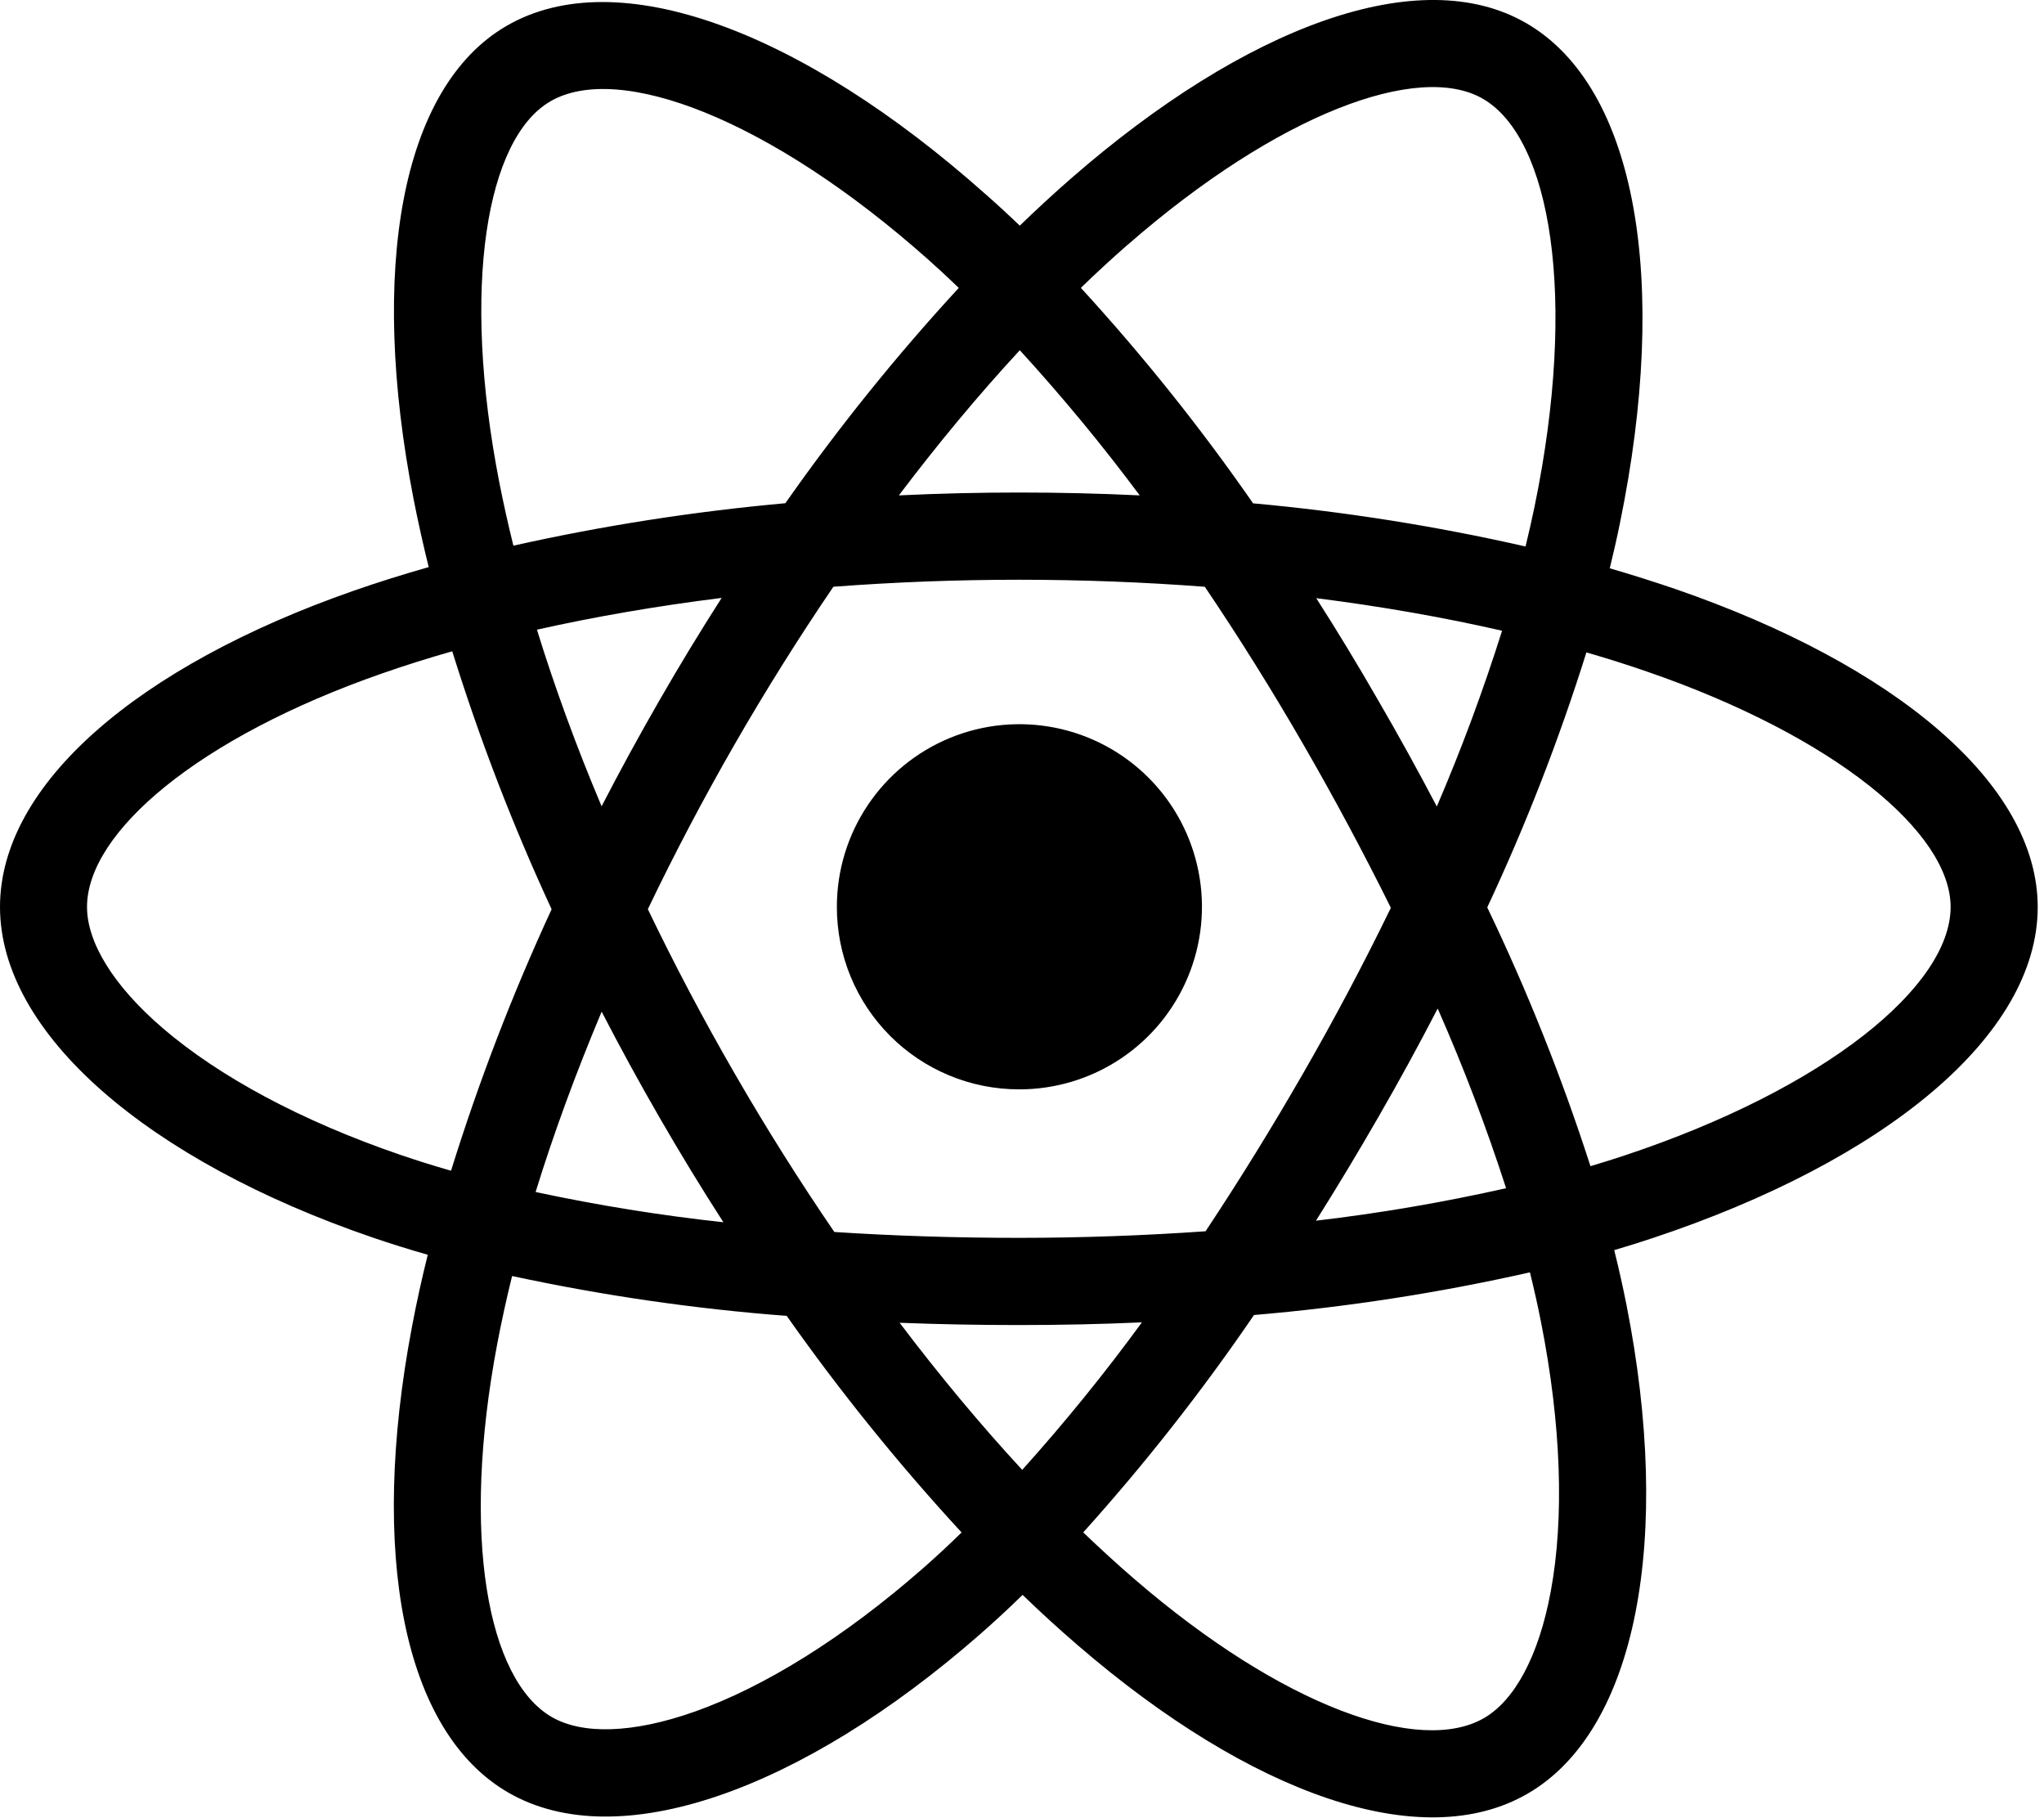
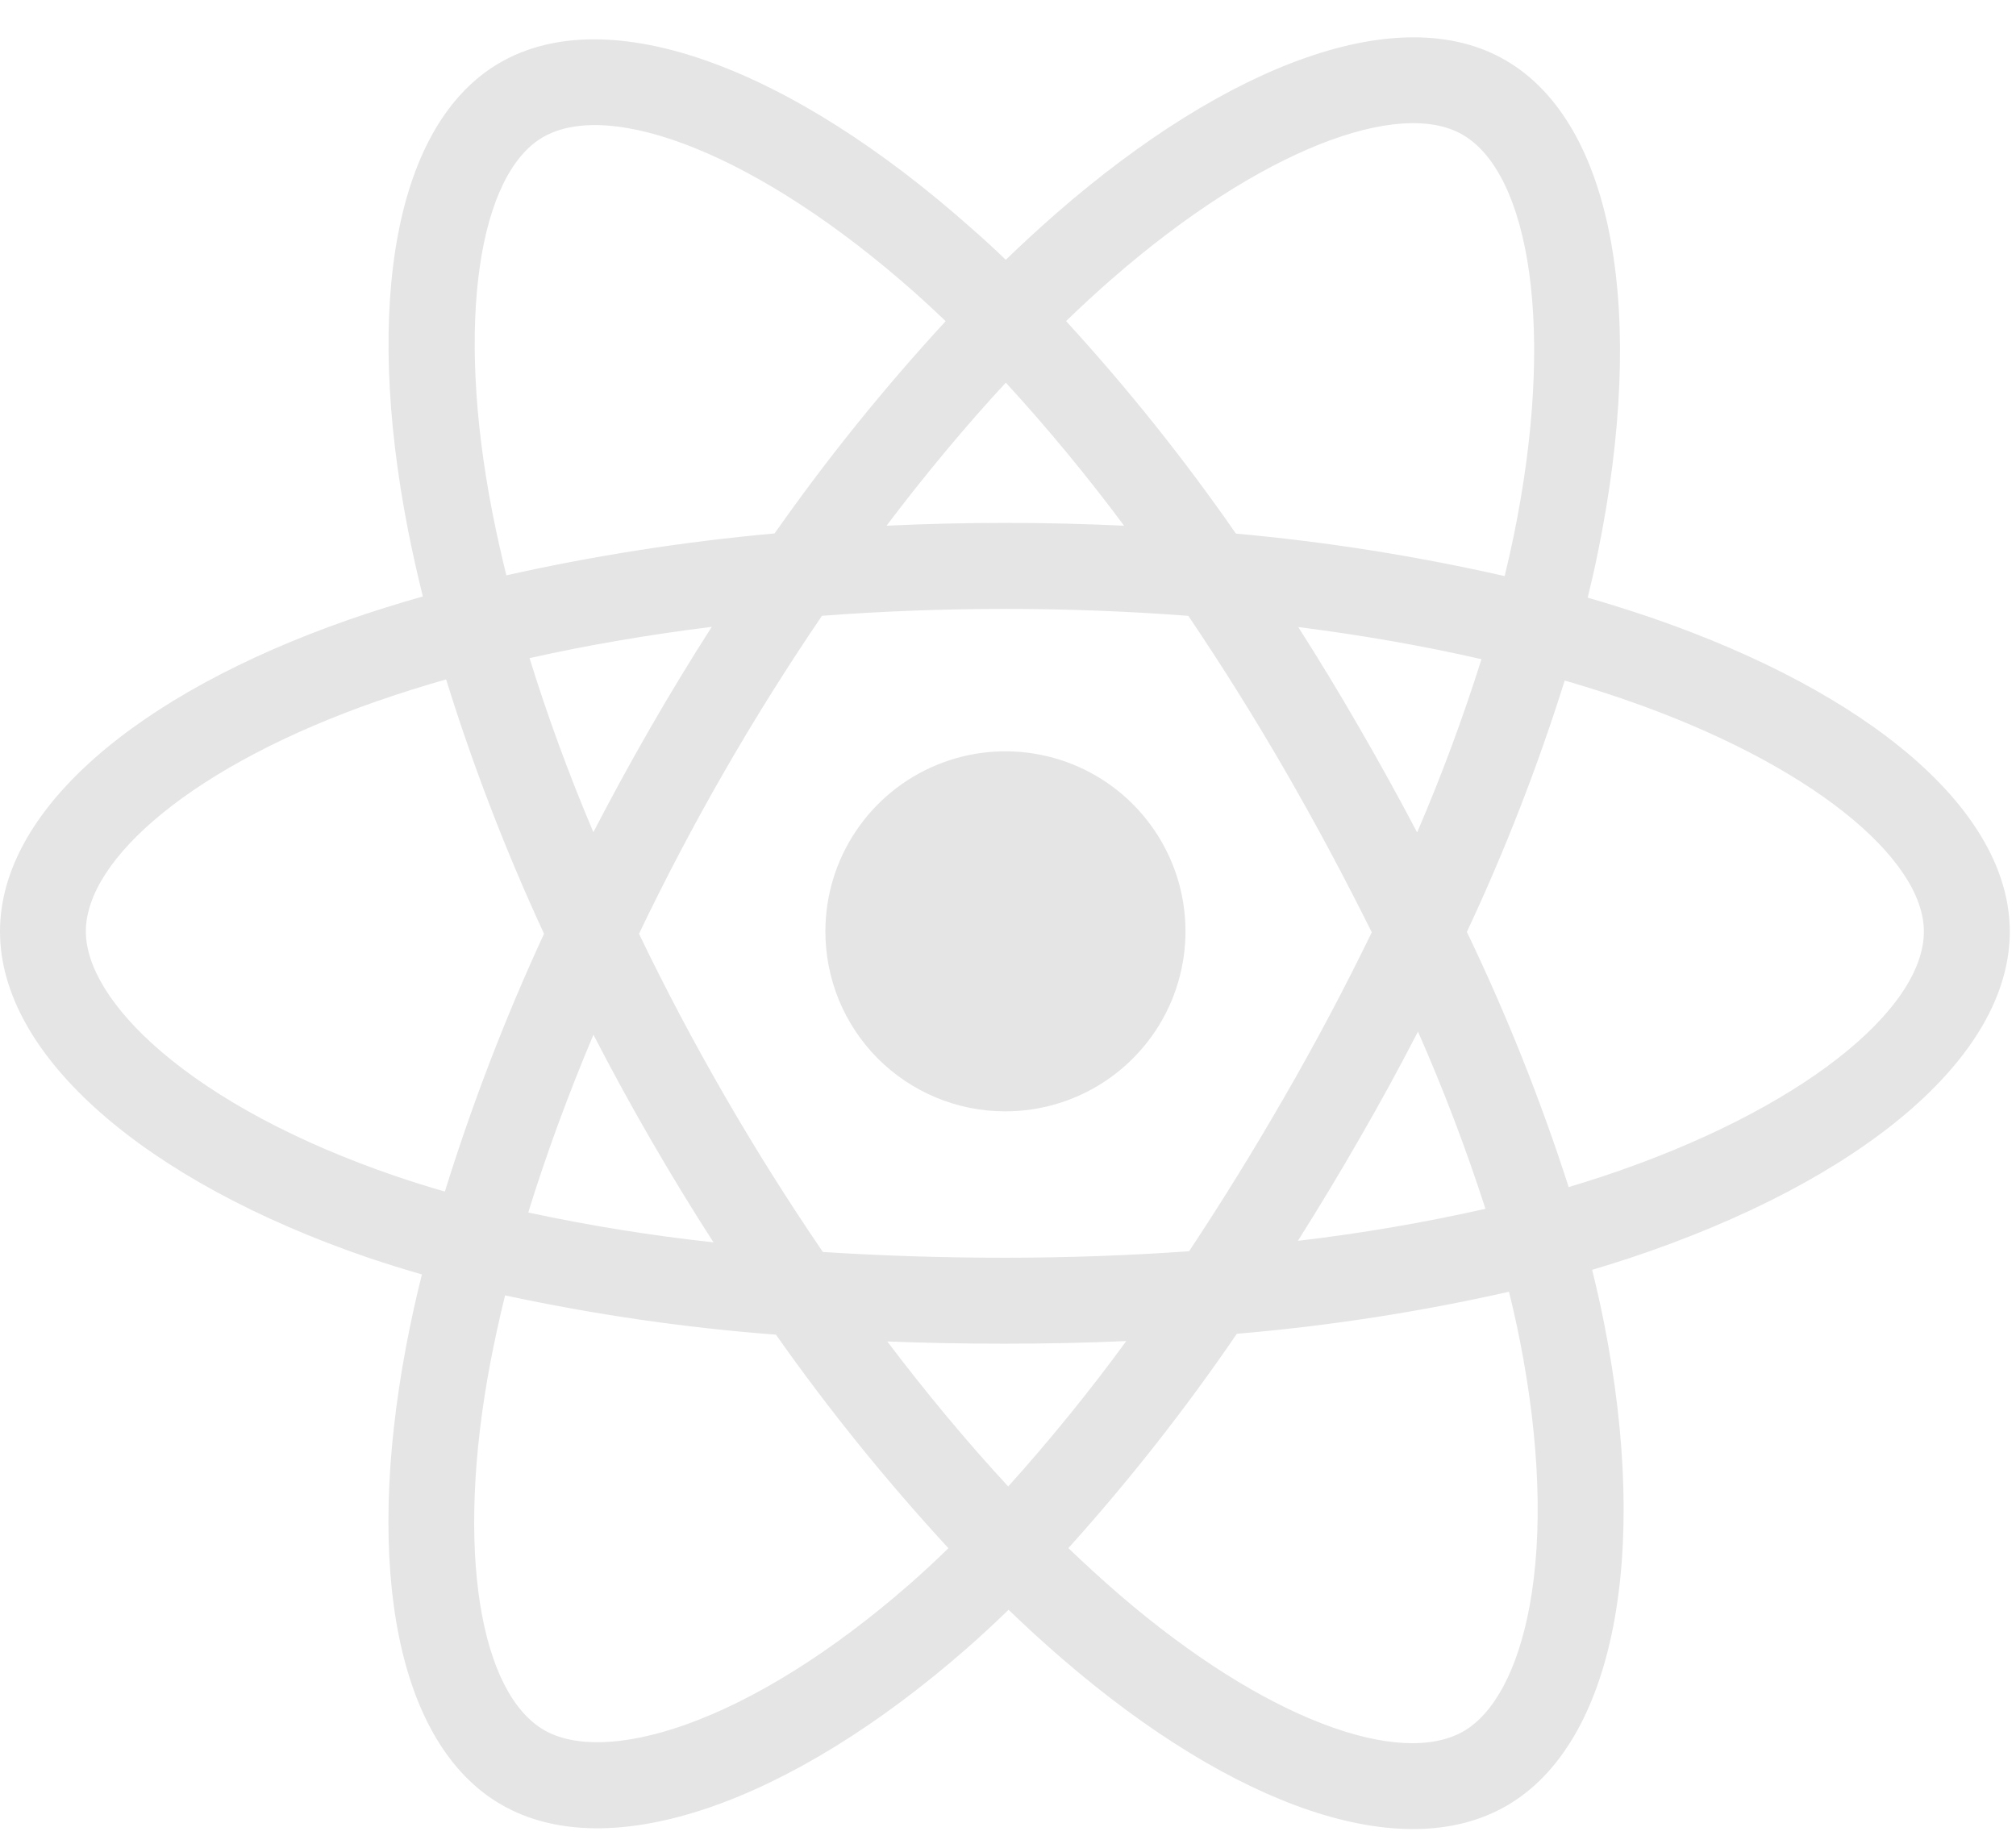
- <svg xmlns="http://www.w3.org/2000/svg" width="54" height="48" viewBox="0 0 54 48" fill="none">
-   <path d="M44.261 15.557C43.687 15.362 43.11 15.179 42.528 15.01C42.624 14.618 42.714 14.223 42.795 13.826C44.107 7.445 43.249 2.304 40.321 0.611C37.517 -1.013 32.919 0.68 28.281 4.726C27.825 5.125 27.378 5.537 26.941 5.96C26.649 5.679 26.35 5.404 26.043 5.134C21.182 0.808 16.309 -1.015 13.384 0.683C10.58 2.31 9.747 7.143 10.928 13.191C11.046 13.789 11.179 14.385 11.326 14.978C10.636 15.174 9.97 15.384 9.333 15.606C3.64 17.596 0 20.718 0 23.954C0 27.298 3.907 30.652 9.843 32.685C10.325 32.849 10.811 33.001 11.301 33.141C11.142 33.776 11.001 34.418 10.879 35.067C9.757 41.011 10.632 45.729 13.43 47.346C16.32 49.016 21.168 47.3 25.894 43.162C26.268 42.834 26.642 42.489 27.016 42.124C27.488 42.581 27.974 43.025 28.474 43.455C33.049 47.4 37.568 48.994 40.361 47.372C43.249 45.697 44.188 40.627 42.969 34.46C42.875 33.989 42.768 33.508 42.646 33.018C42.987 32.917 43.321 32.813 43.647 32.705C49.816 30.656 53.834 27.343 53.834 23.957C53.832 20.705 50.075 17.564 44.261 15.557ZM29.794 6.464C33.767 2.998 37.481 1.63 39.175 2.608C40.977 3.65 41.678 7.851 40.545 13.361C40.471 13.719 40.39 14.077 40.303 14.434C37.932 13.894 35.527 13.514 33.105 13.294C31.719 11.297 30.198 9.395 28.555 7.603C28.958 7.212 29.37 6.833 29.791 6.464H29.794ZM15.895 26.72C16.382 27.662 16.89 28.592 17.421 29.511C17.962 30.449 18.525 31.372 19.111 32.282C17.445 32.101 15.789 31.834 14.15 31.483C14.625 29.944 15.211 28.346 15.895 26.72ZM15.895 21.299C15.222 19.708 14.652 18.142 14.185 16.631C15.721 16.287 17.358 16.005 19.065 15.792C18.493 16.685 17.943 17.59 17.415 18.509C16.886 19.428 16.378 20.358 15.892 21.299H15.895ZM17.117 24.01C17.826 22.532 18.59 21.082 19.407 19.661C20.225 18.241 21.095 16.852 22.017 15.497C23.619 15.376 25.261 15.312 26.919 15.312C28.578 15.312 30.23 15.376 31.83 15.498C32.743 16.851 33.608 18.234 34.424 19.648C35.241 21.061 36.014 22.504 36.745 23.977C36.024 25.46 35.252 26.916 34.43 28.344C33.614 29.764 32.754 31.156 31.85 32.52C30.252 32.632 28.598 32.694 26.916 32.694C25.234 32.694 23.611 32.641 22.042 32.539C21.113 31.179 20.235 29.785 19.411 28.357C18.586 26.929 17.82 25.48 17.114 24.01H17.117ZM36.42 29.495C36.962 28.555 37.483 27.602 37.982 26.637C38.665 28.187 39.269 29.771 39.789 31.383C38.131 31.756 36.455 32.043 34.766 32.241C35.336 31.337 35.887 30.422 36.42 29.495ZM37.959 21.301C37.463 20.355 36.946 19.42 36.41 18.497C35.887 17.586 35.342 16.687 34.774 15.799C36.491 16.016 38.139 16.305 39.683 16.659C39.186 18.234 38.611 19.783 37.959 21.301V21.301ZM26.942 9.25C28.061 10.474 29.119 11.753 30.11 13.084C27.99 12.983 25.869 12.983 23.747 13.084C24.793 11.7 25.864 10.415 26.942 9.25ZM14.541 2.676C16.342 1.631 20.325 3.125 24.523 6.856C24.791 7.095 25.061 7.345 25.33 7.604C23.678 9.396 22.148 11.296 20.748 13.291C18.331 13.509 15.931 13.883 13.563 14.412C13.427 13.862 13.303 13.308 13.193 12.75C12.178 7.566 12.85 3.657 14.541 2.676ZM11.916 30.921C11.467 30.793 11.024 30.654 10.587 30.505C7.963 29.608 5.795 28.437 4.307 27.162C2.974 26.019 2.299 24.878 2.299 23.954C2.299 21.99 5.222 19.485 10.096 17.786C10.708 17.573 11.326 17.378 11.948 17.202C12.672 19.528 13.549 21.804 14.573 24.015C13.537 26.256 12.649 28.563 11.916 30.921V30.921ZM24.379 41.426C22.29 43.256 20.197 44.554 18.352 45.208C16.695 45.794 15.374 45.811 14.577 45.35C12.879 44.369 12.173 40.579 13.136 35.496C13.25 34.898 13.381 34.3 13.529 33.702C15.92 34.217 18.344 34.569 20.784 34.755C22.197 36.761 23.741 38.671 25.404 40.475C25.07 40.803 24.728 41.12 24.379 41.426ZM27.006 38.822C25.915 37.643 24.828 36.339 23.767 34.937C24.798 34.977 25.847 34.997 26.916 34.997C28.013 34.997 29.098 34.974 30.168 34.926C29.181 36.277 28.125 37.578 27.006 38.822V38.822ZM40.97 42.028C40.65 43.76 40.005 44.915 39.207 45.377C37.511 46.361 33.883 45.082 29.971 41.707C29.522 41.322 29.074 40.908 28.617 40.474C30.248 38.663 31.755 36.745 33.129 34.732C35.582 34.524 38.017 34.147 40.419 33.605C40.529 34.049 40.626 34.484 40.71 34.91C41.25 37.635 41.327 40.1 40.97 42.028V42.028ZM42.922 30.517C42.628 30.615 42.325 30.709 42.018 30.801C41.265 28.464 40.354 26.18 39.291 23.966C40.314 21.782 41.189 19.532 41.911 17.231C42.462 17.391 42.997 17.559 43.512 17.738C48.493 19.456 51.533 21.999 51.533 23.954C51.533 26.04 48.25 28.747 42.922 30.517V30.517Z" fill="black" />
-   <path d="M26.916 28.772C27.87 28.775 28.804 28.495 29.599 27.967C30.394 27.439 31.015 26.687 31.382 25.806C31.75 24.925 31.848 23.955 31.663 23.018C31.479 22.082 31.021 21.221 30.347 20.545C29.673 19.869 28.814 19.408 27.878 19.221C26.942 19.034 25.972 19.128 25.09 19.493C24.208 19.857 23.454 20.476 22.923 21.269C22.392 22.062 22.109 22.995 22.109 23.95C22.108 24.582 22.231 25.208 22.472 25.793C22.713 26.378 23.067 26.909 23.513 27.357C23.959 27.805 24.49 28.16 25.074 28.403C25.657 28.646 26.284 28.771 26.916 28.772Z" fill="black" />
+ <svg xmlns="http://www.w3.org/2000/svg" width="36" height="33" viewBox="0 0 36 33" fill="none">
+   <path d="M29.507 11.038C29.125 10.908 28.74 10.786 28.352 10.674C28.416 10.412 28.476 10.149 28.53 9.884C29.405 5.63 28.833 2.203 26.881 1.074C25.012 -0.008 21.946 1.12 18.854 3.817C18.55 4.084 18.252 4.358 17.96 4.64C17.766 4.452 17.567 4.269 17.362 4.09C14.121 1.205 10.873 -0.01 8.923 1.122C7.053 2.207 6.498 5.429 7.285 9.461C7.364 9.86 7.452 10.257 7.551 10.652C7.091 10.783 6.647 10.922 6.222 11.07C2.427 12.398 0 14.478 0 16.636C0 18.866 2.605 21.101 6.562 22.457C6.883 22.566 7.207 22.667 7.534 22.761C7.428 23.184 7.334 23.612 7.252 24.045C6.505 28.007 7.088 31.153 8.953 32.231C10.88 33.344 14.112 32.2 17.263 29.441C17.512 29.223 17.761 28.992 18.01 28.75C18.325 29.054 18.649 29.35 18.982 29.637C22.033 32.267 25.045 33.329 26.908 32.248C28.833 31.131 29.459 27.752 28.646 23.64C28.584 23.326 28.512 23.006 28.431 22.679C28.658 22.611 28.88 22.542 29.098 22.47C33.21 21.104 35.889 18.896 35.889 16.638C35.888 14.47 33.383 12.376 29.507 11.038ZM19.862 4.976C22.511 2.665 24.988 1.753 26.117 2.405C27.318 3.1 27.785 5.9 27.03 9.574C26.98 9.813 26.927 10.052 26.869 10.289C25.288 9.93 23.685 9.676 22.07 9.53C21.146 8.198 20.132 6.93 19.037 5.735C19.305 5.475 19.58 5.222 19.861 4.976H19.862ZM10.597 18.48C10.921 19.108 11.26 19.728 11.614 20.341C11.975 20.966 12.35 21.582 12.741 22.188C11.63 22.067 10.526 21.89 9.433 21.655C9.75 20.629 10.14 19.564 10.597 18.48ZM10.597 14.866C10.148 13.806 9.768 12.762 9.456 11.754C10.481 11.524 11.572 11.337 12.71 11.195C12.329 11.79 11.962 12.394 11.61 13.006C11.257 13.619 10.919 14.239 10.594 14.866H10.597ZM11.412 16.674C11.884 15.688 12.393 14.722 12.938 13.774C13.483 12.827 14.063 11.902 14.678 10.998C15.746 10.917 16.84 10.875 17.946 10.875C19.052 10.875 20.153 10.917 21.22 10.999C21.829 11.9 22.405 12.823 22.95 13.765C23.494 14.708 24.009 15.67 24.496 16.651C24.016 17.64 23.502 18.61 22.953 19.562C22.409 20.509 21.836 21.438 21.234 22.347C20.168 22.422 19.065 22.463 17.944 22.463C16.822 22.463 15.741 22.427 14.694 22.36C14.075 21.453 13.49 20.523 12.941 19.572C12.391 18.619 11.88 17.654 11.409 16.674H11.412ZM24.28 20.33C24.642 19.703 24.989 19.068 25.321 18.424C25.777 19.458 26.179 20.514 26.526 21.589C25.421 21.838 24.303 22.029 23.177 22.161C23.557 21.558 23.925 20.948 24.28 20.33ZM25.306 14.867C24.975 14.237 24.631 13.614 24.274 12.998C23.925 12.391 23.561 11.791 23.183 11.199C24.327 11.344 25.426 11.537 26.455 11.773C26.124 12.823 25.741 13.855 25.306 14.867V14.867ZM17.961 6.834C18.708 7.649 19.413 8.502 20.073 9.389C18.66 9.322 17.246 9.322 15.831 9.389C16.529 8.466 17.243 7.61 17.961 6.834ZM9.694 2.451C10.895 1.754 13.55 2.75 16.348 5.237C16.527 5.397 16.707 5.563 16.887 5.736C15.786 6.931 14.765 8.197 13.832 9.527C12.221 9.673 10.621 9.922 9.042 10.275C8.951 9.908 8.869 9.539 8.795 9.167C8.119 5.711 8.567 3.105 9.694 2.451ZM7.944 21.281C7.645 21.195 7.35 21.103 7.058 21.003C5.308 20.405 3.863 19.625 2.871 18.774C1.983 18.013 1.533 17.252 1.533 16.636C1.533 15.327 3.481 13.657 6.73 12.524C7.139 12.382 7.55 12.252 7.966 12.134C8.448 13.685 9.033 15.203 9.715 16.677C9.024 18.171 8.433 19.709 7.944 21.281V21.281ZM16.253 28.284C14.86 29.504 13.465 30.369 12.235 30.805C11.13 31.196 10.25 31.207 9.718 30.9C8.586 30.246 8.115 27.72 8.757 24.331C8.834 23.932 8.921 23.534 9.019 23.135C10.614 23.478 12.229 23.713 13.856 23.837C14.798 25.174 15.827 26.448 16.936 27.65C16.713 27.869 16.485 28.08 16.253 28.284ZM18.004 26.548C17.277 25.762 16.552 24.893 15.844 23.958C16.532 23.985 17.232 23.998 17.944 23.998C18.675 23.998 19.399 23.983 20.112 23.951C19.454 24.852 18.75 25.718 18.004 26.548V26.548ZM27.314 28.686C27.1 29.84 26.67 30.61 26.138 30.918C25.007 31.574 22.588 30.721 19.98 28.472C19.681 28.214 19.382 27.939 19.078 27.649C20.165 26.442 21.17 25.163 22.086 23.821C23.721 23.683 25.345 23.432 26.946 23.07C27.019 23.366 27.084 23.656 27.14 23.94C27.5 25.757 27.551 27.4 27.314 28.686V28.686ZM28.614 21.012C28.419 21.076 28.217 21.139 28.012 21.201C27.51 19.642 26.903 18.12 26.194 16.644C26.876 15.188 27.46 13.688 27.941 12.154C28.308 12.261 28.665 12.373 29.008 12.492C32.329 13.637 34.355 15.333 34.355 16.636C34.355 18.027 32.167 19.832 28.614 21.012V21.012Z" fill="#E5E5E5" />
+   <path d="M17.944 19.848C18.58 19.85 19.203 19.663 19.733 19.311C20.263 18.959 20.677 18.458 20.922 17.871C21.166 17.283 21.232 16.637 21.109 16.012C20.986 15.388 20.68 14.814 20.231 14.364C19.782 13.913 19.209 13.606 18.585 13.481C17.962 13.356 17.314 13.419 16.727 13.662C16.138 13.905 15.636 14.317 15.282 14.846C14.928 15.375 14.739 15.997 14.739 16.633C14.739 17.055 14.821 17.472 14.981 17.862C15.142 18.252 15.378 18.606 15.675 18.905C15.973 19.203 16.326 19.44 16.716 19.602C17.105 19.764 17.522 19.848 17.944 19.848Z" fill="#E5E5E5" />
</svg>
